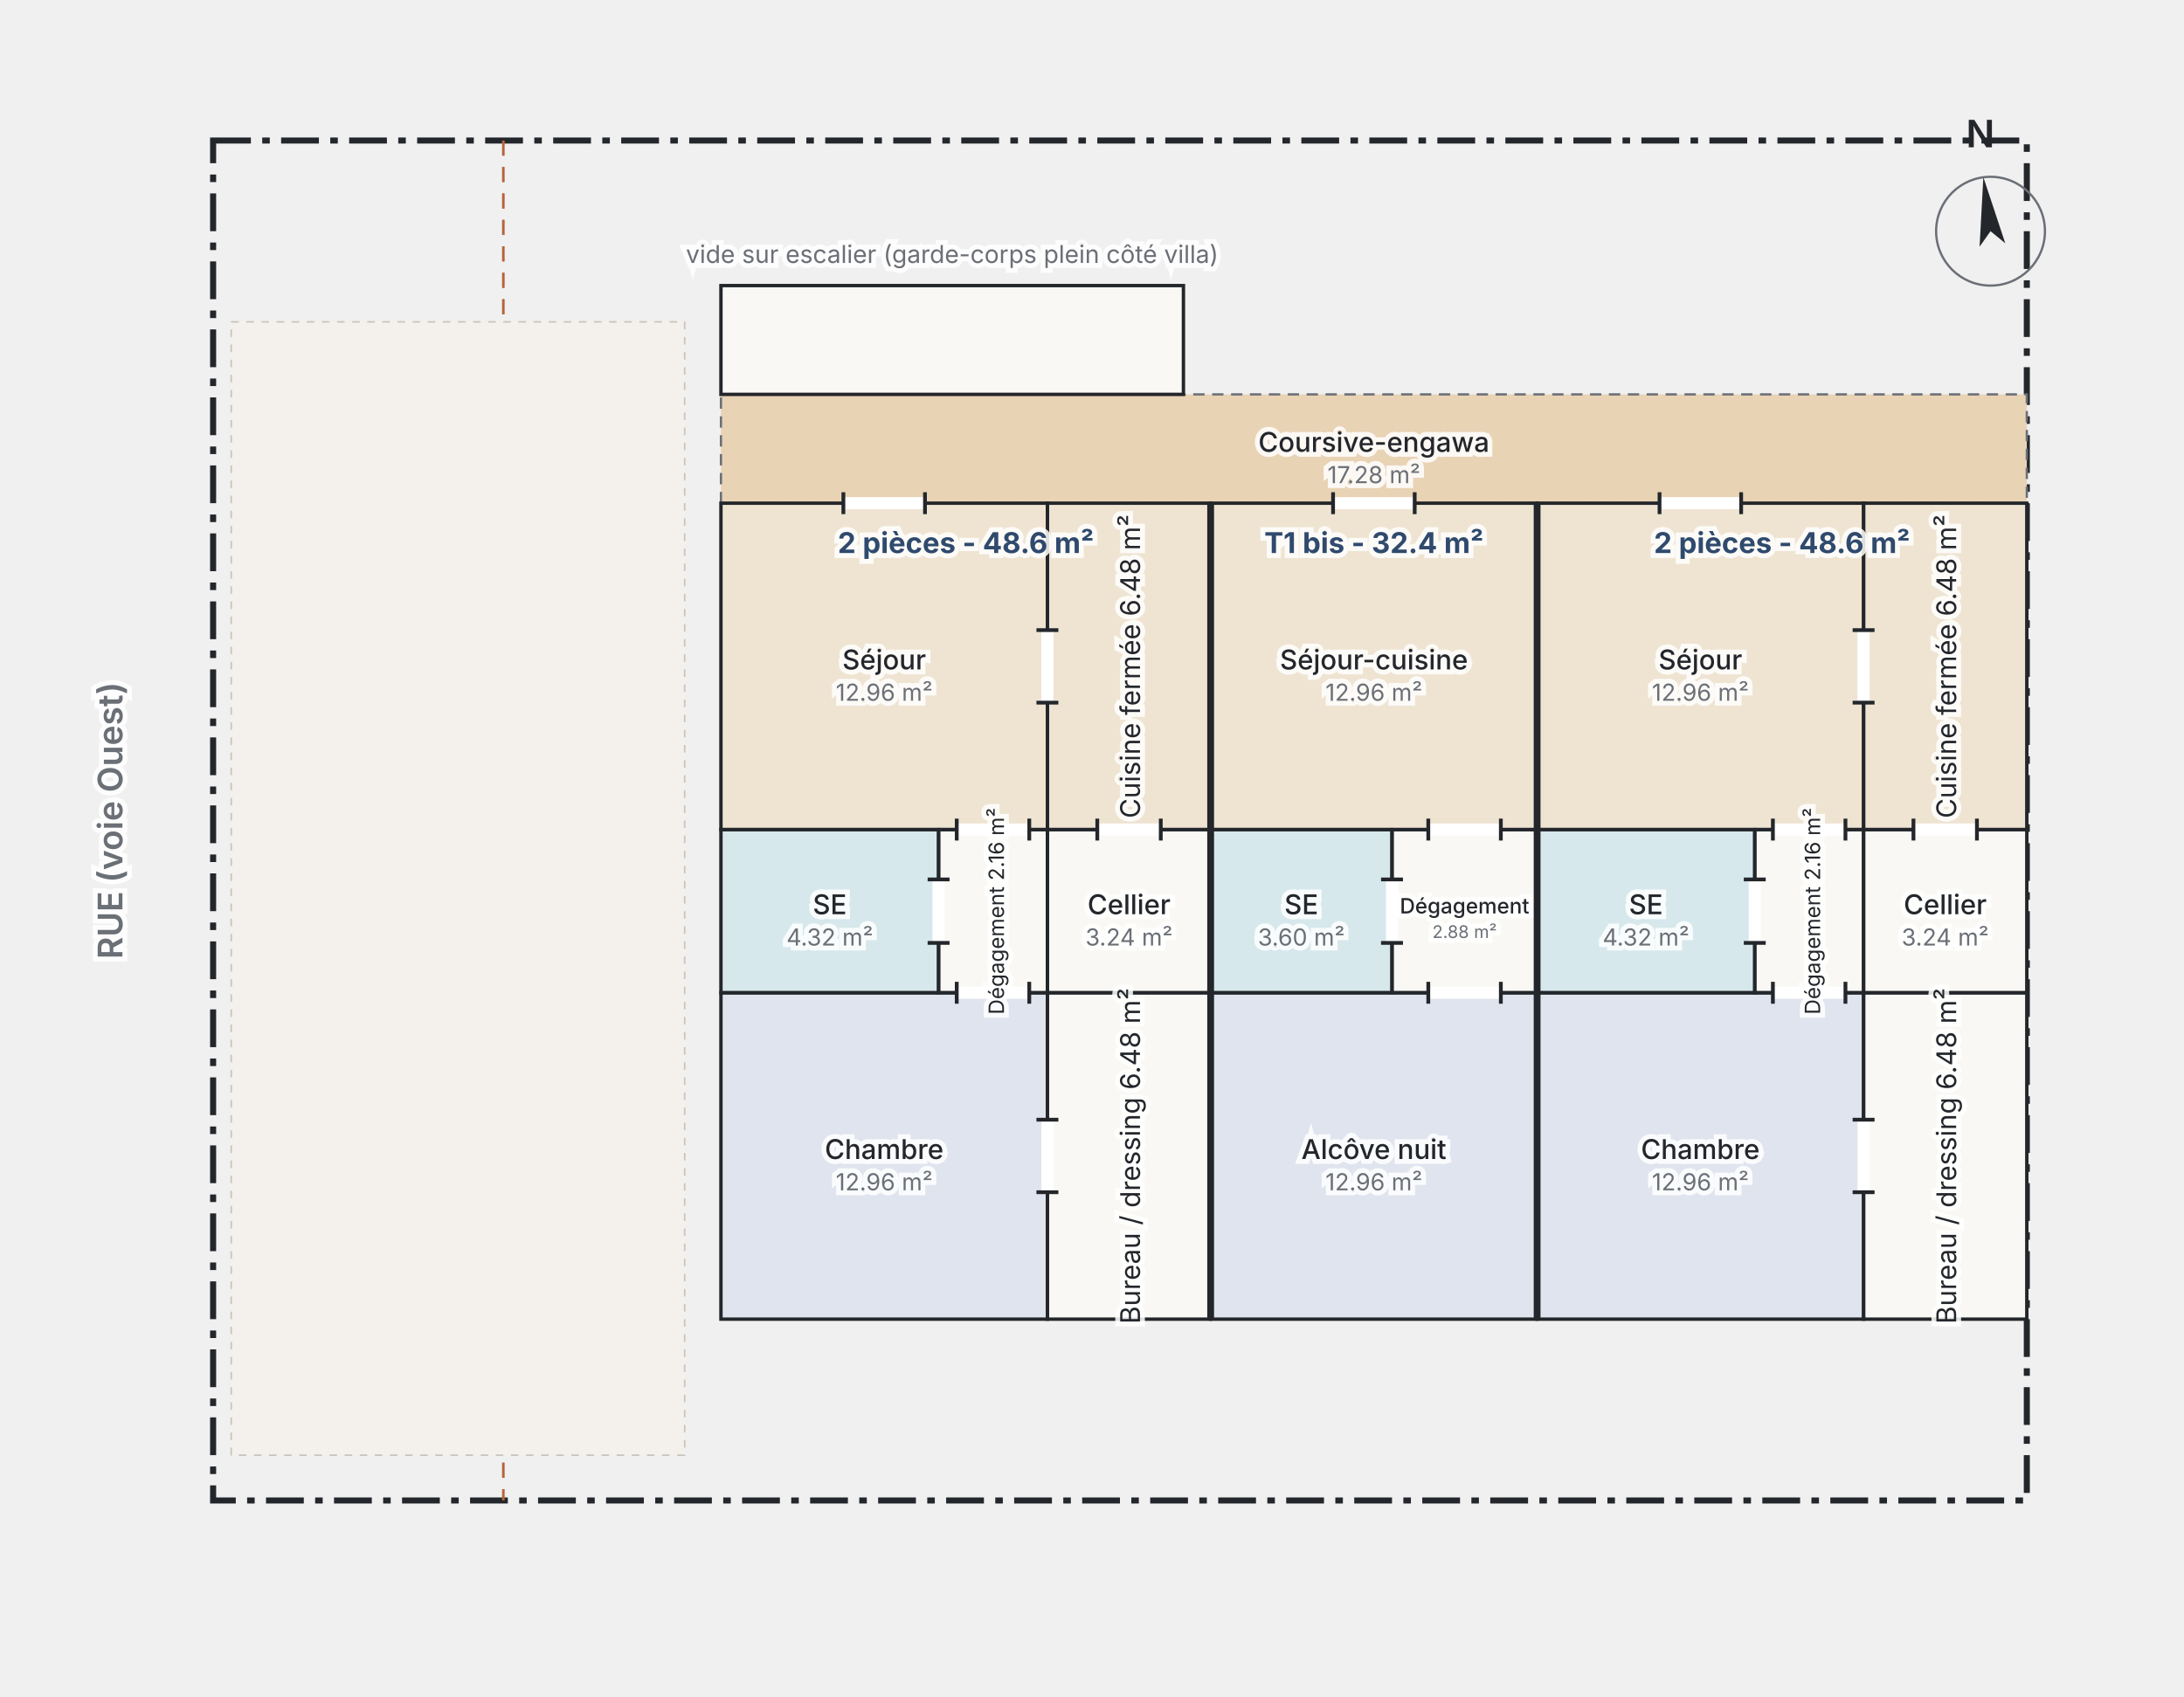
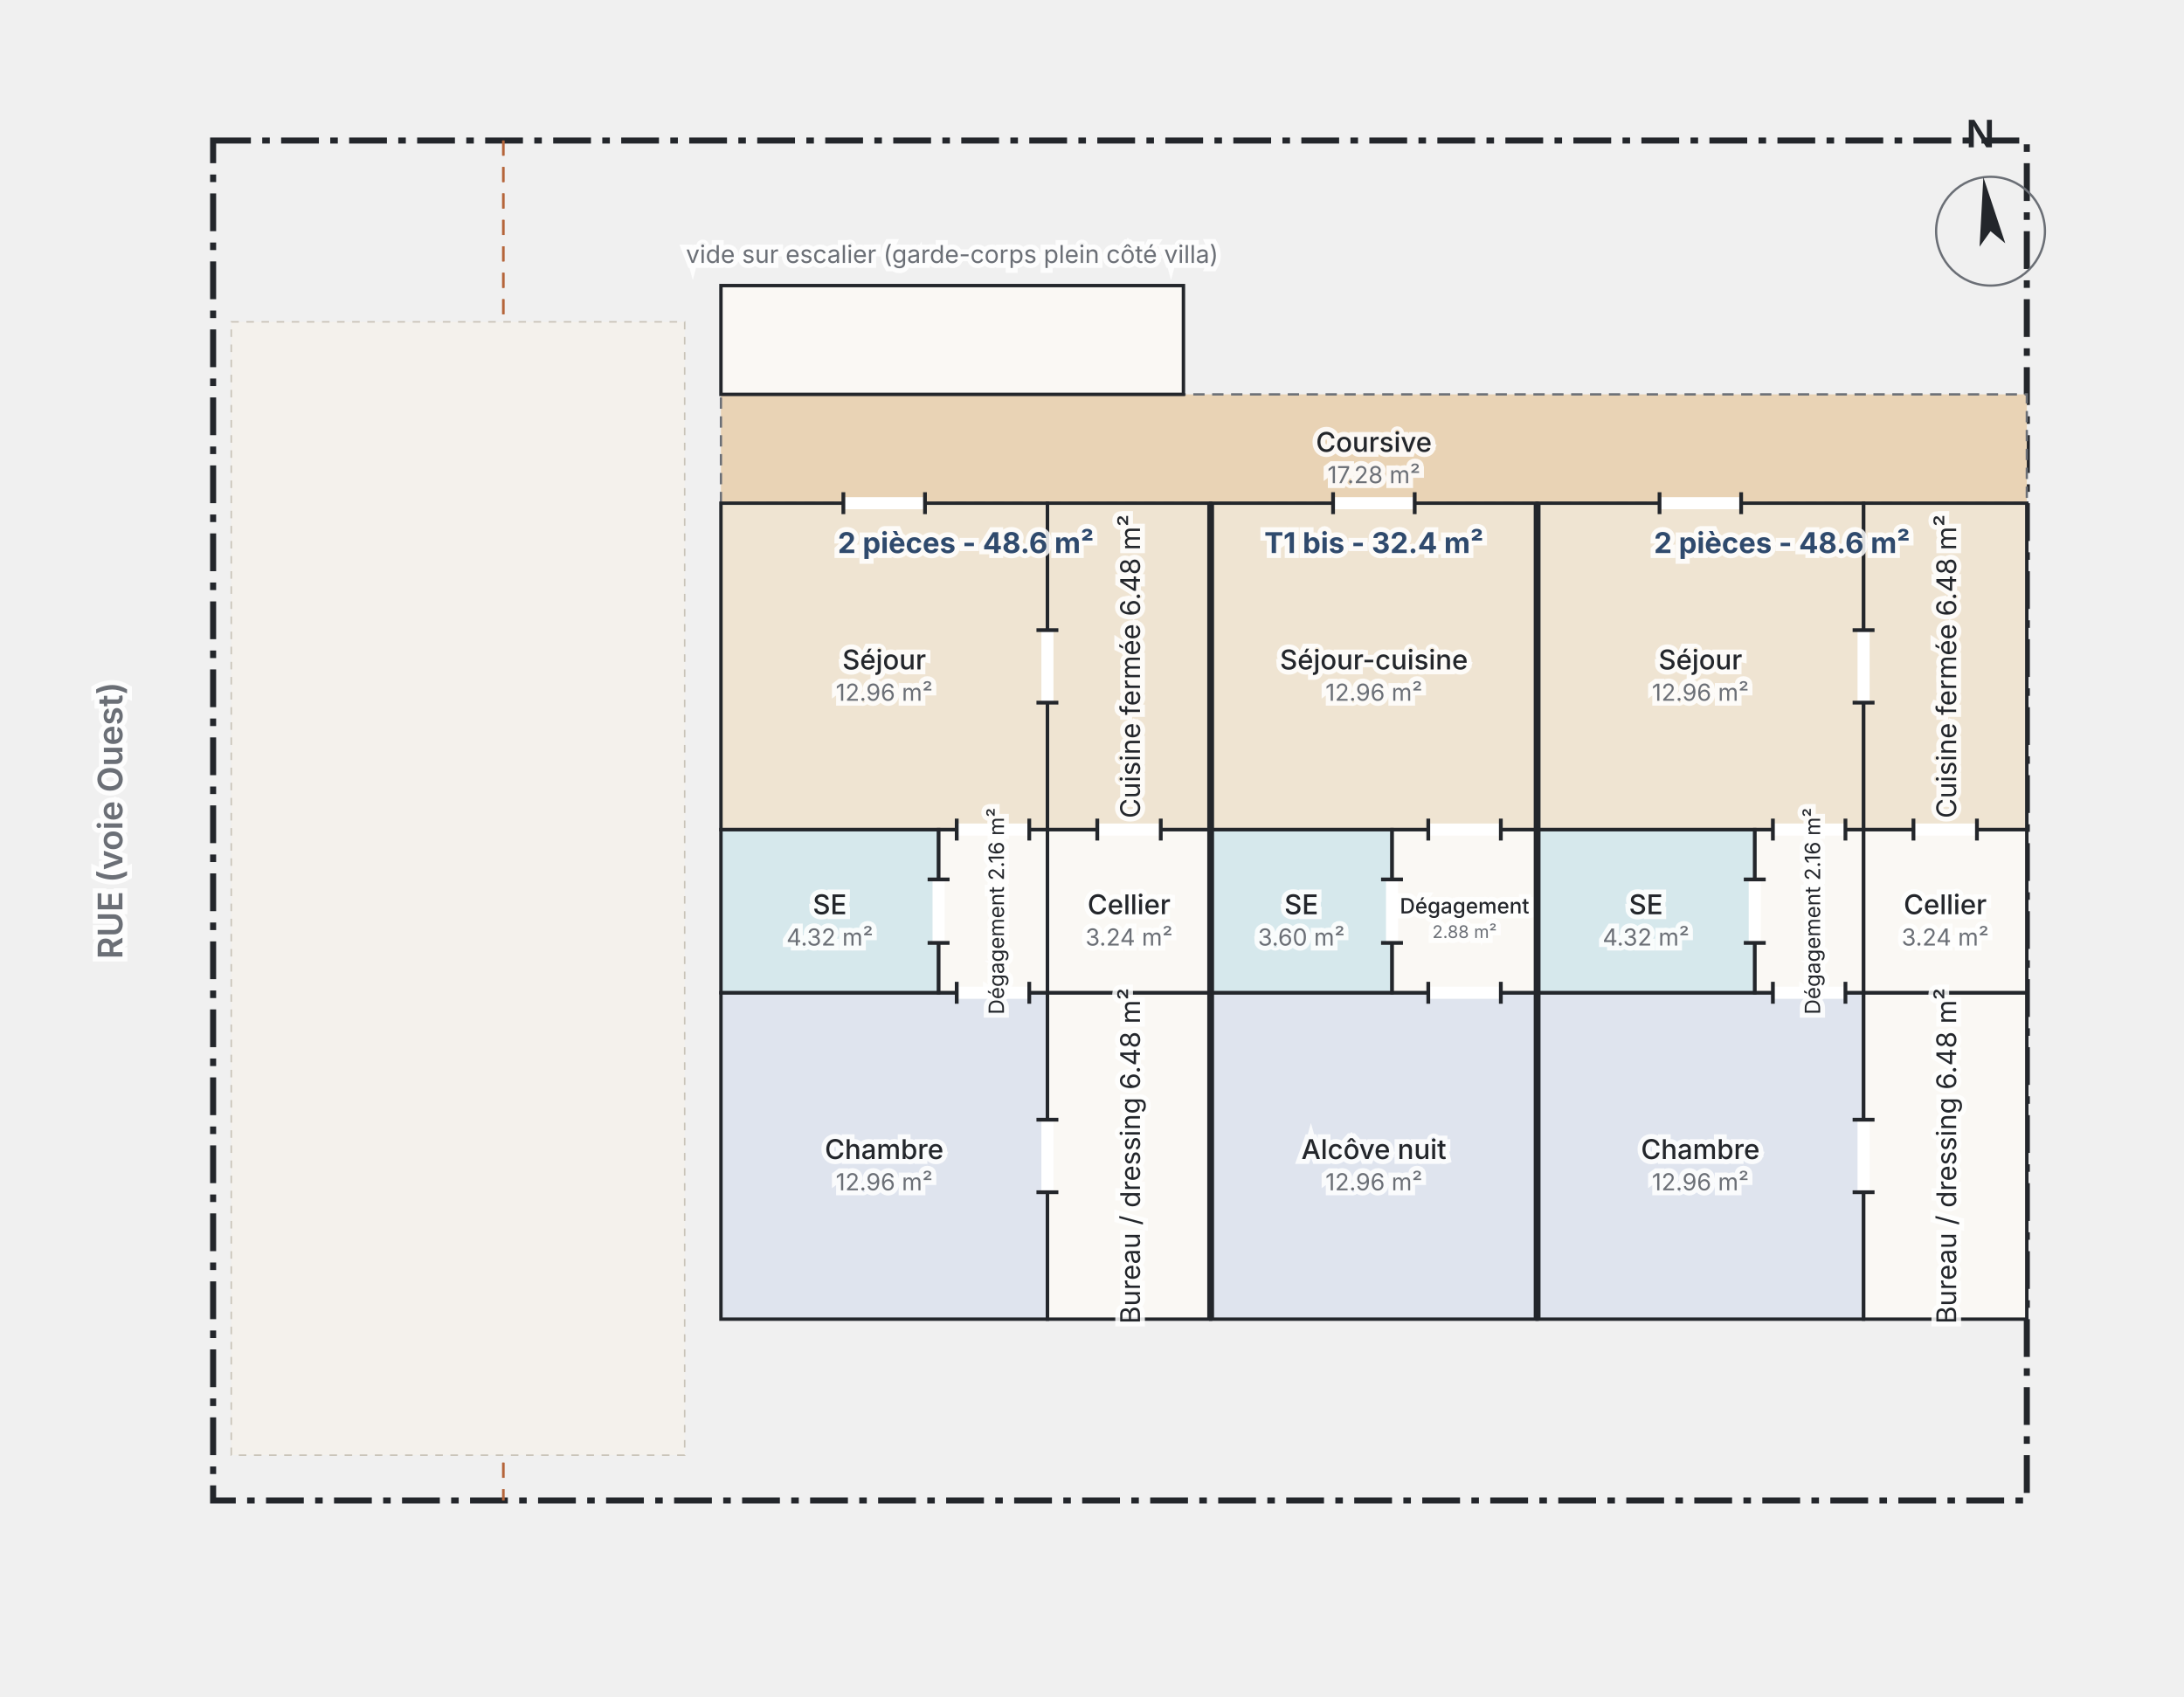
<svg xmlns="http://www.w3.org/2000/svg" viewBox="0 0 578 449" font-family="Inter, Liberation Sans, sans-serif" class="plan">
  <rect x="56.4" y="37.2" width="480.0" height="360.0" fill="none" stroke="#23262b" stroke-width="1.6" stroke-dasharray="10 3 2 3" />
  <text x="32.4" y="217.2" font-size="9" fill="#6b6f76" text-anchor="middle" font-weight="600" transform="rotate(-90 32.4 217.2)" paint-order="stroke" stroke="#ffffff" stroke-opacity="0.85" stroke-width="2.6">RUE (voie Ouest)</text>
  <line x1="133.2" y1="37.2" x2="133.2" y2="397.2" stroke="#b5653a" stroke-width="0.6" stroke-dasharray="4 3" />
  <line x1="133.2" y1="37.2" x2="133.2" y2="397.2" stroke="#b5653a" stroke-width="0.6" stroke-dasharray="4 3" />
  <rect x="61.2" y="85.2" width="120.0" height="300.0" fill="#f4f1ec" stroke="#c9c3b8" stroke-width="0.4" stroke-dasharray="2 2" />
  <rect x="190.8" y="133.2" width="86.4" height="86.4" fill="#efe4d2" stroke="#c9c3b8" stroke-width="0.6" />
  <rect x="277.2" y="133.2" width="43.2" height="86.4" fill="#efe4d2" stroke="#c9c3b8" stroke-width="0.6" />
  <rect x="190.8" y="219.6" width="57.6" height="43.2" fill="#d6e8ec" stroke="#c9c3b8" stroke-width="0.6" />
  <rect x="248.4" y="219.6" width="28.8" height="43.2" fill="#faf8f4" stroke="#c9c3b8" stroke-width="0.6" />
  <rect x="277.2" y="219.6" width="43.2" height="43.2" fill="#faf8f4" stroke="#c9c3b8" stroke-width="0.6" />
  <rect x="190.8" y="262.8" width="86.4" height="86.4" fill="#dfe4ee" stroke="#c9c3b8" stroke-width="0.6" />
  <rect x="277.2" y="262.8" width="43.2" height="86.4" fill="#faf8f4" stroke="#c9c3b8" stroke-width="0.6" />
  <rect x="320.4" y="133.2" width="86.4" height="86.4" fill="#efe4d2" stroke="#c9c3b8" stroke-width="0.6" />
  <rect x="320.4" y="219.6" width="48.0" height="43.2" fill="#d6e8ec" stroke="#c9c3b8" stroke-width="0.6" />
  <rect x="368.4" y="219.6" width="38.4" height="43.2" fill="#faf8f4" stroke="#c9c3b8" stroke-width="0.6" />
  <rect x="320.4" y="262.8" width="86.4" height="86.4" fill="#dfe4ee" stroke="#c9c3b8" stroke-width="0.6" />
  <rect x="406.8" y="133.2" width="86.4" height="86.4" fill="#efe4d2" stroke="#c9c3b8" stroke-width="0.6" />
  <rect x="493.2" y="133.2" width="43.2" height="86.4" fill="#efe4d2" stroke="#c9c3b8" stroke-width="0.6" />
  <rect x="406.8" y="219.6" width="57.6" height="43.2" fill="#d6e8ec" stroke="#c9c3b8" stroke-width="0.6" />
  <rect x="464.4" y="219.6" width="28.8" height="43.2" fill="#faf8f4" stroke="#c9c3b8" stroke-width="0.6" />
  <rect x="493.2" y="219.6" width="43.2" height="43.2" fill="#faf8f4" stroke="#c9c3b8" stroke-width="0.6" />
  <rect x="406.8" y="262.8" width="86.4" height="86.4" fill="#dfe4ee" stroke="#c9c3b8" stroke-width="0.6" />
  <rect x="493.2" y="262.8" width="43.2" height="86.4" fill="#faf8f4" stroke="#c9c3b8" stroke-width="0.6" />
  <rect x="190.8" y="104.4" width="345.6" height="28.8" fill="#e9d3b5" stroke="#6b6f76" stroke-width="0.6" stroke-dasharray="3 2" />
  <rect x="190.8" y="133.2" width="86.4" height="86.4" fill="none" stroke="#23262b" stroke-width="0.9" />
  <rect x="277.2" y="133.2" width="43.2" height="86.4" fill="none" stroke="#23262b" stroke-width="0.9" />
  <rect x="190.8" y="219.6" width="57.6" height="43.2" fill="none" stroke="#23262b" stroke-width="0.9" />
  <rect x="248.4" y="219.6" width="28.8" height="43.2" fill="none" stroke="#23262b" stroke-width="0.9" />
  <rect x="277.2" y="219.6" width="43.2" height="43.2" fill="none" stroke="#23262b" stroke-width="0.9" />
  <rect x="190.8" y="262.8" width="86.4" height="86.4" fill="none" stroke="#23262b" stroke-width="0.9" />
  <rect x="277.2" y="262.8" width="43.2" height="86.4" fill="none" stroke="#23262b" stroke-width="0.9" />
  <rect x="320.4" y="133.2" width="86.4" height="86.4" fill="none" stroke="#23262b" stroke-width="0.9" />
  <rect x="320.4" y="219.6" width="48.0" height="43.2" fill="none" stroke="#23262b" stroke-width="0.9" />
  <rect x="368.4" y="219.6" width="38.4" height="43.2" fill="none" stroke="#23262b" stroke-width="0.9" />
  <rect x="320.4" y="262.8" width="86.4" height="86.4" fill="none" stroke="#23262b" stroke-width="0.9" />
  <rect x="406.8" y="133.2" width="86.4" height="86.4" fill="none" stroke="#23262b" stroke-width="0.9" />
  <rect x="493.2" y="133.2" width="43.2" height="86.4" fill="none" stroke="#23262b" stroke-width="0.9" />
  <rect x="406.8" y="219.6" width="57.6" height="43.2" fill="none" stroke="#23262b" stroke-width="0.9" />
  <rect x="464.4" y="219.6" width="28.8" height="43.2" fill="none" stroke="#23262b" stroke-width="0.9" />
  <rect x="493.2" y="219.6" width="43.2" height="43.2" fill="none" stroke="#23262b" stroke-width="0.9" />
  <rect x="406.8" y="262.8" width="86.4" height="86.4" fill="none" stroke="#23262b" stroke-width="0.9" />
  <rect x="493.2" y="262.8" width="43.2" height="86.4" fill="none" stroke="#23262b" stroke-width="0.9" />
  <line x1="223.2" y1="133.2" x2="244.8" y2="133.2" stroke="#ffffff" stroke-width="3.2" />
  <line x1="223.2" y1="130.3" x2="223.2" y2="136.1" stroke="#23262b" stroke-width="1.0" />
  <line x1="244.8" y1="130.3" x2="244.8" y2="136.1" stroke="#23262b" stroke-width="1.0" />
  <line x1="277.2" y1="166.8" x2="277.2" y2="186.0" stroke="#ffffff" stroke-width="3.2" />
  <line x1="274.3" y1="166.8" x2="280.1" y2="166.8" stroke="#23262b" stroke-width="1.0" />
  <line x1="274.3" y1="186.0" x2="280.1" y2="186.0" stroke="#23262b" stroke-width="1.0" />
  <line x1="253.2" y1="219.6" x2="272.4" y2="219.6" stroke="#ffffff" stroke-width="3.2" />
  <line x1="253.2" y1="216.7" x2="253.2" y2="222.5" stroke="#23262b" stroke-width="1.0" />
  <line x1="272.4" y1="216.7" x2="272.4" y2="222.5" stroke="#23262b" stroke-width="1.0" />
  <line x1="253.2" y1="262.8" x2="272.4" y2="262.8" stroke="#ffffff" stroke-width="3.2" />
  <line x1="253.2" y1="259.9" x2="253.2" y2="265.7" stroke="#23262b" stroke-width="1.0" />
  <line x1="272.4" y1="259.9" x2="272.4" y2="265.7" stroke="#23262b" stroke-width="1.0" />
  <line x1="248.4" y1="232.8" x2="248.4" y2="249.6" stroke="#ffffff" stroke-width="3.2" />
  <line x1="245.5" y1="232.8" x2="251.3" y2="232.8" stroke="#23262b" stroke-width="1.0" />
  <line x1="245.5" y1="249.6" x2="251.3" y2="249.6" stroke="#23262b" stroke-width="1.0" />
  <line x1="290.4" y1="219.6" x2="307.2" y2="219.6" stroke="#ffffff" stroke-width="3.2" />
  <line x1="290.4" y1="216.7" x2="290.4" y2="222.5" stroke="#23262b" stroke-width="1.0" />
  <line x1="307.2" y1="216.7" x2="307.2" y2="222.5" stroke="#23262b" stroke-width="1.0" />
  <line x1="277.2" y1="296.4" x2="277.2" y2="315.6" stroke="#ffffff" stroke-width="3.2" />
  <line x1="274.3" y1="296.4" x2="280.1" y2="296.4" stroke="#23262b" stroke-width="1.0" />
  <line x1="274.3" y1="315.6" x2="280.1" y2="315.6" stroke="#23262b" stroke-width="1.0" />
  <line x1="352.8" y1="133.2" x2="374.4" y2="133.2" stroke="#ffffff" stroke-width="3.2" />
  <line x1="352.8" y1="130.3" x2="352.8" y2="136.1" stroke="#23262b" stroke-width="1.0" />
  <line x1="374.4" y1="130.3" x2="374.4" y2="136.1" stroke="#23262b" stroke-width="1.0" />
  <line x1="378.0" y1="219.6" x2="397.2" y2="219.6" stroke="#ffffff" stroke-width="3.2" />
  <line x1="378.0" y1="216.7" x2="378.0" y2="222.5" stroke="#23262b" stroke-width="1.0" />
  <line x1="397.2" y1="216.7" x2="397.2" y2="222.5" stroke="#23262b" stroke-width="1.0" />
  <line x1="378.0" y1="262.8" x2="397.2" y2="262.8" stroke="#ffffff" stroke-width="3.2" />
  <line x1="378.0" y1="259.9" x2="378.0" y2="265.7" stroke="#23262b" stroke-width="1.0" />
  <line x1="397.2" y1="259.9" x2="397.2" y2="265.7" stroke="#23262b" stroke-width="1.0" />
  <line x1="368.4" y1="232.8" x2="368.4" y2="249.6" stroke="#ffffff" stroke-width="3.2" />
  <line x1="365.5" y1="232.8" x2="371.3" y2="232.8" stroke="#23262b" stroke-width="1.0" />
  <line x1="365.5" y1="249.6" x2="371.3" y2="249.6" stroke="#23262b" stroke-width="1.0" />
  <line x1="439.2" y1="133.2" x2="460.8" y2="133.2" stroke="#ffffff" stroke-width="3.2" />
  <line x1="439.2" y1="130.3" x2="439.2" y2="136.1" stroke="#23262b" stroke-width="1.0" />
  <line x1="460.8" y1="130.3" x2="460.8" y2="136.1" stroke="#23262b" stroke-width="1.0" />
  <line x1="493.2" y1="166.8" x2="493.2" y2="186.0" stroke="#ffffff" stroke-width="3.2" />
  <line x1="490.3" y1="166.8" x2="496.1" y2="166.8" stroke="#23262b" stroke-width="1.0" />
  <line x1="490.3" y1="186.0" x2="496.1" y2="186.0" stroke="#23262b" stroke-width="1.0" />
  <line x1="469.2" y1="219.6" x2="488.4" y2="219.6" stroke="#ffffff" stroke-width="3.2" />
  <line x1="469.2" y1="216.7" x2="469.2" y2="222.5" stroke="#23262b" stroke-width="1.0" />
  <line x1="488.4" y1="216.7" x2="488.4" y2="222.5" stroke="#23262b" stroke-width="1.0" />
  <line x1="469.2" y1="262.8" x2="488.4" y2="262.8" stroke="#ffffff" stroke-width="3.2" />
  <line x1="469.2" y1="259.9" x2="469.2" y2="265.7" stroke="#23262b" stroke-width="1.0" />
  <line x1="488.4" y1="259.9" x2="488.4" y2="265.7" stroke="#23262b" stroke-width="1.0" />
  <line x1="464.4" y1="232.8" x2="464.4" y2="249.6" stroke="#ffffff" stroke-width="3.2" />
  <line x1="461.5" y1="232.8" x2="467.3" y2="232.8" stroke="#23262b" stroke-width="1.0" />
  <line x1="461.5" y1="249.6" x2="467.3" y2="249.6" stroke="#23262b" stroke-width="1.0" />
  <line x1="506.4" y1="219.6" x2="523.2" y2="219.6" stroke="#ffffff" stroke-width="3.2" />
  <line x1="506.4" y1="216.7" x2="506.4" y2="222.5" stroke="#23262b" stroke-width="1.0" />
  <line x1="523.2" y1="216.7" x2="523.2" y2="222.5" stroke="#23262b" stroke-width="1.0" />
  <line x1="493.2" y1="296.4" x2="493.2" y2="315.6" stroke="#ffffff" stroke-width="3.2" />
  <line x1="490.3" y1="296.4" x2="496.1" y2="296.4" stroke="#23262b" stroke-width="1.0" />
  <line x1="490.3" y1="315.6" x2="496.1" y2="315.6" stroke="#23262b" stroke-width="1.0" />
  <text x="234.0" y="177.2" font-size="7.2" fill="#23262b" text-anchor="middle" font-weight="500" paint-order="stroke" stroke="#ffffff" stroke-opacity="0.85" stroke-width="2.6">Séjour</text>
  <text x="234.0" y="185.5" font-size="6.2" fill="#6b6f76" text-anchor="middle" font-weight="400" paint-order="stroke" stroke="#ffffff" stroke-opacity="0.85" stroke-width="2.6">12.96 m²</text>
  <text x="301.7" y="176.4" font-size="7.2" fill="#23262b" text-anchor="middle" font-weight="400" transform="rotate(-90 301.7 176.4)" paint-order="stroke" stroke="#ffffff" stroke-opacity="0.85" stroke-width="2.6">Cuisine fermée  6.48 m²</text>
  <text x="219.6" y="242.0" font-size="7.2" fill="#23262b" text-anchor="middle" font-weight="500" paint-order="stroke" stroke="#ffffff" stroke-opacity="0.85" stroke-width="2.6">SE</text>
  <text x="219.6" y="250.3" font-size="6.2" fill="#6b6f76" text-anchor="middle" font-weight="400" paint-order="stroke" stroke="#ffffff" stroke-opacity="0.85" stroke-width="2.6">4.32 m²</text>
  <text x="265.7" y="241.2" font-size="5.6" fill="#23262b" text-anchor="middle" font-weight="400" transform="rotate(-90 265.7 241.2)" paint-order="stroke" stroke="#ffffff" stroke-opacity="0.85" stroke-width="2.6">Dégagement  2.16 m²</text>
  <text x="298.8" y="242.0" font-size="7.2" fill="#23262b" text-anchor="middle" font-weight="500" paint-order="stroke" stroke="#ffffff" stroke-opacity="0.85" stroke-width="2.6">Cellier</text>
  <text x="298.8" y="250.3" font-size="6.2" fill="#6b6f76" text-anchor="middle" font-weight="400" paint-order="stroke" stroke="#ffffff" stroke-opacity="0.85" stroke-width="2.6">3.24 m²</text>
  <text x="234.0" y="306.8" font-size="7.2" fill="#23262b" text-anchor="middle" font-weight="500" paint-order="stroke" stroke="#ffffff" stroke-opacity="0.85" stroke-width="2.6">Chambre</text>
  <text x="234.0" y="315.1" font-size="6.2" fill="#6b6f76" text-anchor="middle" font-weight="400" paint-order="stroke" stroke="#ffffff" stroke-opacity="0.85" stroke-width="2.6">12.96 m²</text>
  <text x="301.7" y="306.0" font-size="7.2" fill="#23262b" text-anchor="middle" font-weight="400" transform="rotate(-90 301.7 306.0)" paint-order="stroke" stroke="#ffffff" stroke-opacity="0.85" stroke-width="2.6">Bureau / dressing  6.48 m²</text>
  <text x="363.6" y="177.2" font-size="7.2" fill="#23262b" text-anchor="middle" font-weight="500" paint-order="stroke" stroke="#ffffff" stroke-opacity="0.85" stroke-width="2.6">Séjour-cuisine</text>
  <text x="363.6" y="185.5" font-size="6.2" fill="#6b6f76" text-anchor="middle" font-weight="400" paint-order="stroke" stroke="#ffffff" stroke-opacity="0.85" stroke-width="2.6">12.96 m²</text>
  <text x="344.4" y="242.0" font-size="7.2" fill="#23262b" text-anchor="middle" font-weight="500" paint-order="stroke" stroke="#ffffff" stroke-opacity="0.85" stroke-width="2.6">SE</text>
  <text x="344.4" y="250.3" font-size="6.2" fill="#6b6f76" text-anchor="middle" font-weight="400" paint-order="stroke" stroke="#ffffff" stroke-opacity="0.85" stroke-width="2.6">3.60 m²</text>
  <text x="387.6" y="241.8" font-size="5.6" fill="#23262b" text-anchor="middle" font-weight="500" paint-order="stroke" stroke="#ffffff" stroke-opacity="0.85" stroke-width="2.6">Dégagement</text>
  <text x="387.6" y="248.3" font-size="4.6" fill="#6b6f76" text-anchor="middle" font-weight="400" paint-order="stroke" stroke="#ffffff" stroke-opacity="0.85" stroke-width="2.6">2.88 m²</text>
  <text x="363.6" y="306.8" font-size="7.2" fill="#23262b" text-anchor="middle" font-weight="500" paint-order="stroke" stroke="#ffffff" stroke-opacity="0.85" stroke-width="2.6">Alcôve nuit</text>
  <text x="363.6" y="315.1" font-size="6.2" fill="#6b6f76" text-anchor="middle" font-weight="400" paint-order="stroke" stroke="#ffffff" stroke-opacity="0.85" stroke-width="2.6">12.96 m²</text>
  <text x="450.0" y="177.2" font-size="7.2" fill="#23262b" text-anchor="middle" font-weight="500" paint-order="stroke" stroke="#ffffff" stroke-opacity="0.85" stroke-width="2.6">Séjour</text>
  <text x="450.0" y="185.5" font-size="6.2" fill="#6b6f76" text-anchor="middle" font-weight="400" paint-order="stroke" stroke="#ffffff" stroke-opacity="0.85" stroke-width="2.6">12.96 m²</text>
  <text x="517.7" y="176.4" font-size="7.2" fill="#23262b" text-anchor="middle" font-weight="400" transform="rotate(-90 517.7 176.4)" paint-order="stroke" stroke="#ffffff" stroke-opacity="0.85" stroke-width="2.6">Cuisine fermée  6.48 m²</text>
  <text x="435.6" y="242.0" font-size="7.2" fill="#23262b" text-anchor="middle" font-weight="500" paint-order="stroke" stroke="#ffffff" stroke-opacity="0.85" stroke-width="2.6">SE</text>
  <text x="435.6" y="250.3" font-size="6.2" fill="#6b6f76" text-anchor="middle" font-weight="400" paint-order="stroke" stroke="#ffffff" stroke-opacity="0.85" stroke-width="2.6">4.32 m²</text>
  <text x="481.7" y="241.2" font-size="5.6" fill="#23262b" text-anchor="middle" font-weight="400" transform="rotate(-90 481.7 241.2)" paint-order="stroke" stroke="#ffffff" stroke-opacity="0.85" stroke-width="2.6">Dégagement  2.16 m²</text>
  <text x="514.8" y="242.0" font-size="7.2" fill="#23262b" text-anchor="middle" font-weight="500" paint-order="stroke" stroke="#ffffff" stroke-opacity="0.85" stroke-width="2.6">Cellier</text>
  <text x="514.8" y="250.3" font-size="6.2" fill="#6b6f76" text-anchor="middle" font-weight="400" paint-order="stroke" stroke="#ffffff" stroke-opacity="0.85" stroke-width="2.6">3.24 m²</text>
  <text x="450.0" y="306.8" font-size="7.2" fill="#23262b" text-anchor="middle" font-weight="500" paint-order="stroke" stroke="#ffffff" stroke-opacity="0.85" stroke-width="2.6">Chambre</text>
  <text x="450.0" y="315.1" font-size="6.2" fill="#6b6f76" text-anchor="middle" font-weight="400" paint-order="stroke" stroke="#ffffff" stroke-opacity="0.85" stroke-width="2.6">12.96 m²</text>
  <text x="517.7" y="306.0" font-size="7.2" fill="#23262b" text-anchor="middle" font-weight="400" transform="rotate(-90 517.7 306.0)" paint-order="stroke" stroke="#ffffff" stroke-opacity="0.85" stroke-width="2.6">Bureau / dressing  6.48 m²</text>
-   <text x="363.6" y="119.6" font-size="7.2" fill="#23262b" text-anchor="middle" font-weight="500" paint-order="stroke" stroke="#ffffff" stroke-opacity="0.85" stroke-width="2.6">Coursive-engawa</text>
+   <text x="363.6" y="119.6" font-size="7.2" fill="#23262b" text-anchor="middle" font-weight="500" paint-order="stroke" stroke="#ffffff" stroke-opacity="0.85" stroke-width="2.6">Coursive</text>
  <text x="363.6" y="127.9" font-size="6.2" fill="#6b6f76" text-anchor="middle" font-weight="400" paint-order="stroke" stroke="#ffffff" stroke-opacity="0.85" stroke-width="2.6">17.28 m²</text>
  <rect x="190.8" y="75.6" width="122.4" height="28.8" fill="#faf8f4" stroke="#23262b" stroke-width="0.9" />
  <text x="252.0" y="69.6" font-size="6.5" fill="#6b6f76" text-anchor="middle" font-weight="400" paint-order="stroke" stroke="#ffffff" stroke-opacity="0.85" stroke-width="2.6">vide sur escalier (garde-corps plein côté villa)</text>
  <text x="255.6" y="146.4" font-size="7.6" fill="#2f4a6d" text-anchor="middle" font-weight="700" paint-order="stroke" stroke="#ffffff" stroke-opacity="0.85" stroke-width="2.6">2 pièces - 48.6 m²</text>
  <text x="363.6" y="146.4" font-size="7.6" fill="#2f4a6d" text-anchor="middle" font-weight="700" paint-order="stroke" stroke="#ffffff" stroke-opacity="0.85" stroke-width="2.6">T1 bis - 32.4 m²</text>
  <text x="471.6" y="146.4" font-size="7.6" fill="#2f4a6d" text-anchor="middle" font-weight="700" paint-order="stroke" stroke="#ffffff" stroke-opacity="0.85" stroke-width="2.6">2 pièces - 48.6 m²</text>
  <line x1="320.4" y1="133.2" x2="320.4" y2="349.2" stroke="#23262b" stroke-width="1.8" />
  <line x1="406.8" y1="133.2" x2="406.8" y2="349.2" stroke="#23262b" stroke-width="1.8" />
  <circle cx="526.8" cy="61.2" r="14.4" fill="none" stroke="#6b6f76" stroke-width="0.6" />
  <polygon points="524.9,46.9 523.9,65.3 526.8,61.2 530.7,64.4" fill="#23262b" />
  <text x="524.1" y="39.0" font-size="10" text-anchor="middle" font-weight="600" fill="#23262b">N</text>
</svg>
